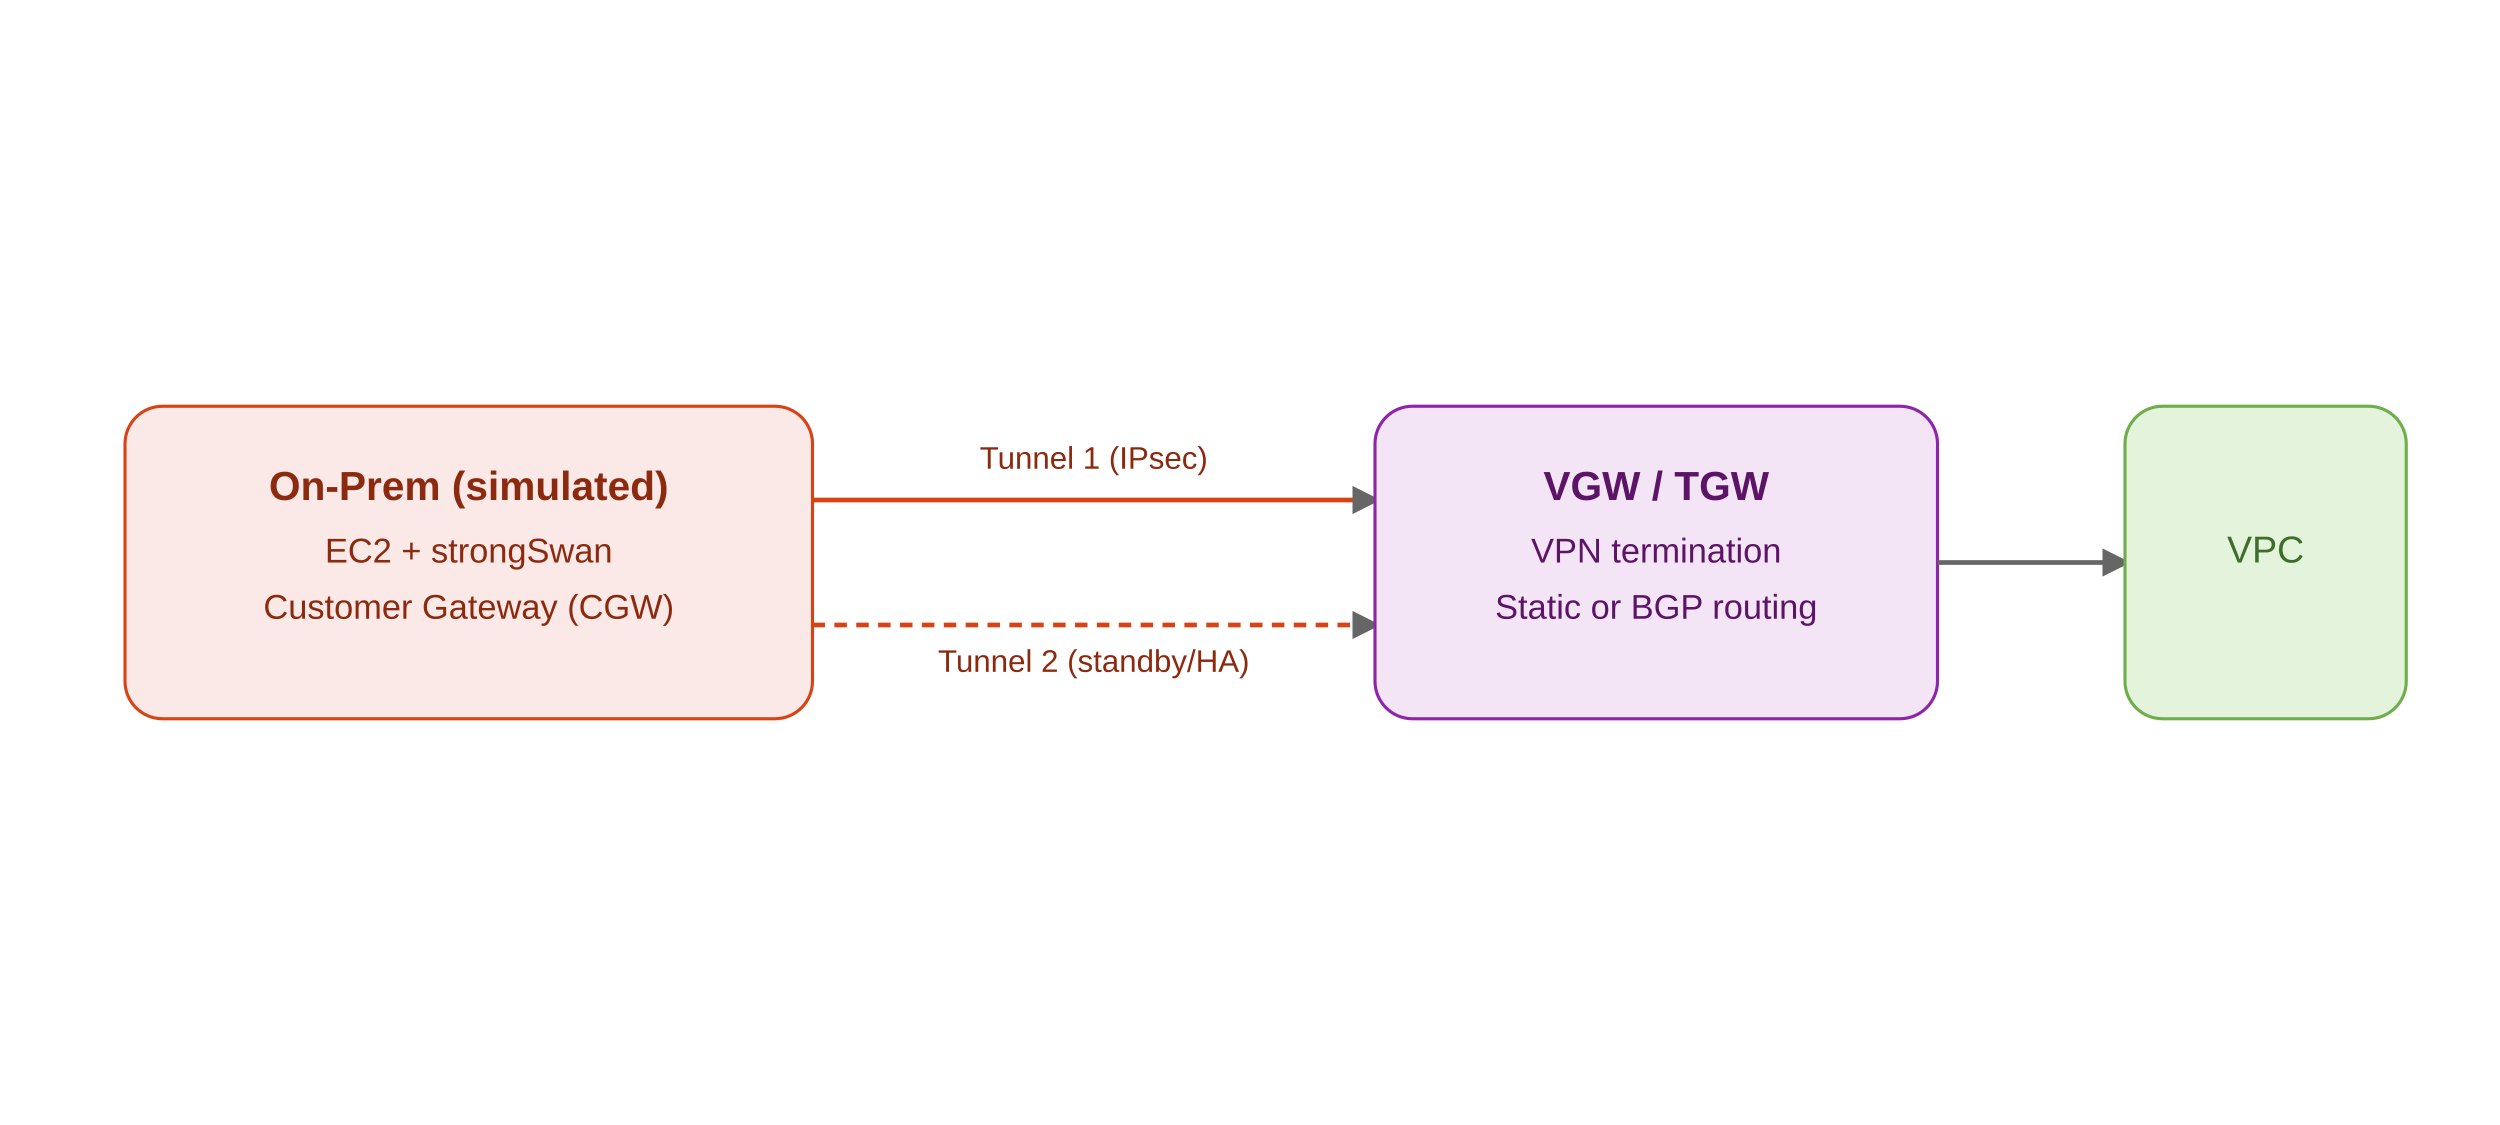
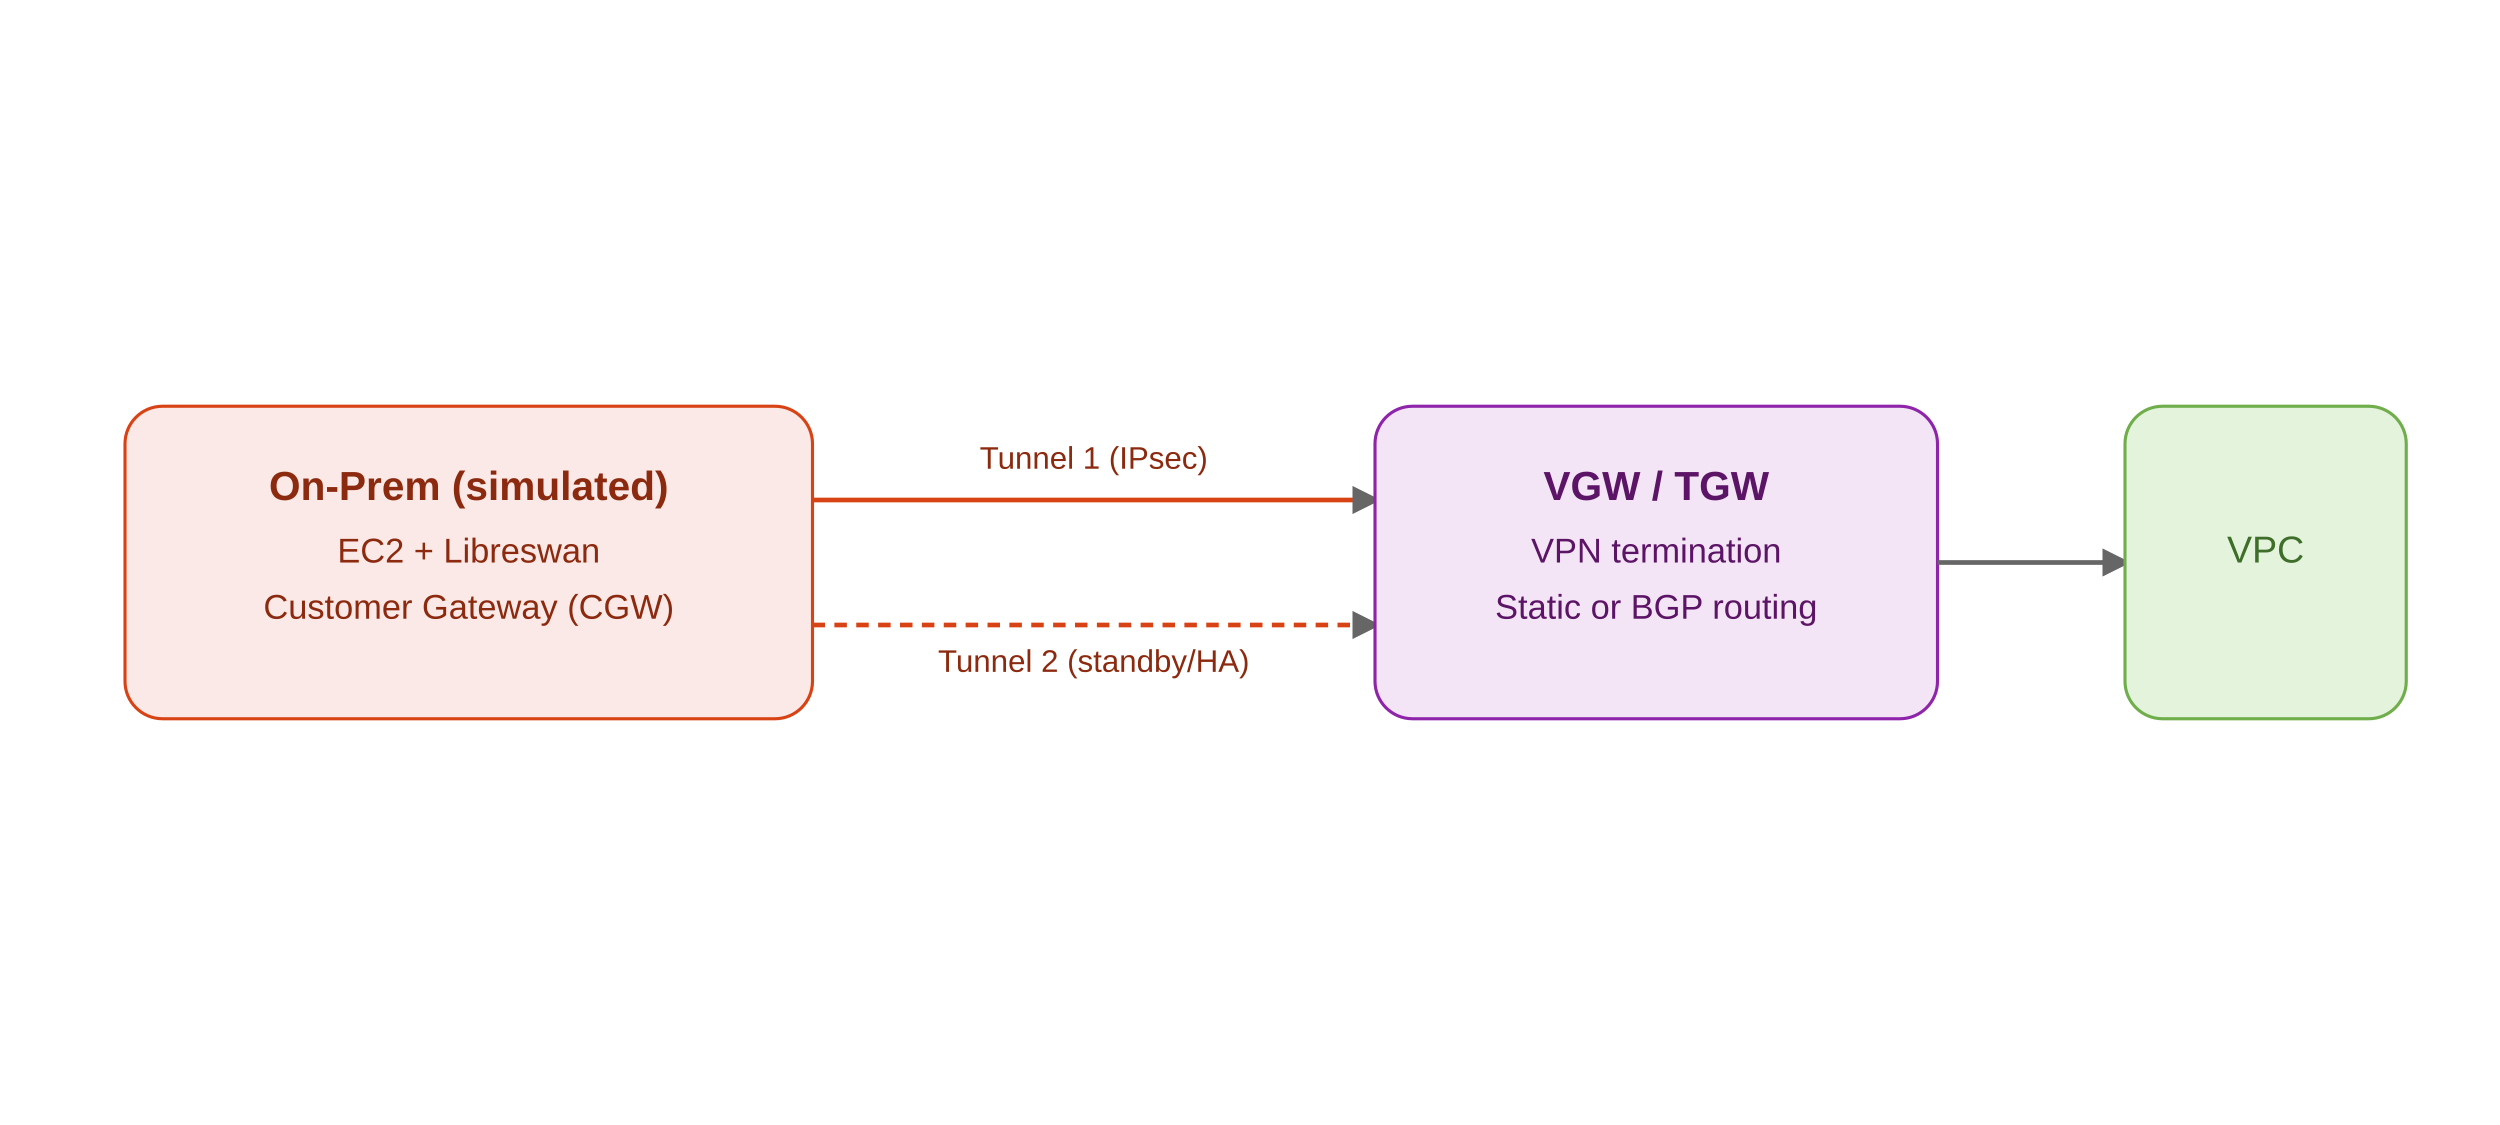
<svg xmlns="http://www.w3.org/2000/svg" width="800" height="360" viewBox="0 0 800 360" font-family="Arial, Helvetica, sans-serif">
  <rect width="800" height="360" fill="#ffffff" />
  <rect x="40" y="130" width="220" height="100" rx="12" fill="#FBE9E7" stroke="#D84315" stroke-width="1" />
  <text x="150" y="160" text-anchor="middle" font-size="13" fill="#8C2A0F" font-weight="bold">On-Prem (simulated)</text>
-   <text x="150" y="180" text-anchor="middle" font-size="11" fill="#8C2A0F">EC2 + strongSwan</text>
+   <text x="150" y="180" text-anchor="middle" font-size="11" fill="#8C2A0F">EC2 + Libreswan</text>
  <text x="150" y="198" text-anchor="middle" font-size="11" fill="#8C2A0F">Customer Gateway (CGW)</text>
  <line x1="260" y1="160" x2="440" y2="160" stroke="#D84315" stroke-width="1.5" marker-end="url(#arrow)" />
  <text x="350" y="150" text-anchor="middle" font-size="10" fill="#8C2A0F">Tunnel 1 (IPsec)</text>
  <line x1="260" y1="200" x2="440" y2="200" stroke="#D84315" stroke-width="1.5" stroke-dasharray="4,3" marker-end="url(#arrow)" />
  <text x="350" y="215" text-anchor="middle" font-size="10" fill="#8C2A0F">Tunnel 2 (standby/HA)</text>
  <rect x="440" y="130" width="180" height="100" rx="12" fill="#F3E5F5" stroke="#8E24AA" stroke-width="1" />
  <text x="530" y="160" text-anchor="middle" font-size="13" fill="#5C1466" font-weight="bold">VGW / TGW</text>
  <text x="530" y="180" text-anchor="middle" font-size="11" fill="#5C1466">VPN termination</text>
  <text x="530" y="198" text-anchor="middle" font-size="11" fill="#5C1466">Static or BGP routing</text>
  <line x1="620" y1="180" x2="680" y2="180" stroke="#666666" stroke-width="1.5" marker-end="url(#arrow)" />
  <rect x="680" y="130" width="90" height="100" rx="12" fill="#E3F3DC" stroke="#6FAE4B" stroke-width="1" />
  <text x="725" y="180" text-anchor="middle" font-size="12" fill="#3E6E2A">VPC</text>
  <defs>
    <marker id="arrow" viewBox="0 0 10 10" refX="8" refY="5" markerWidth="6" markerHeight="6" orient="auto-start-reverse">
      <path d="M0,0 L10,5 L0,10 Z" fill="#666666" />
    </marker>
  </defs>
</svg>
